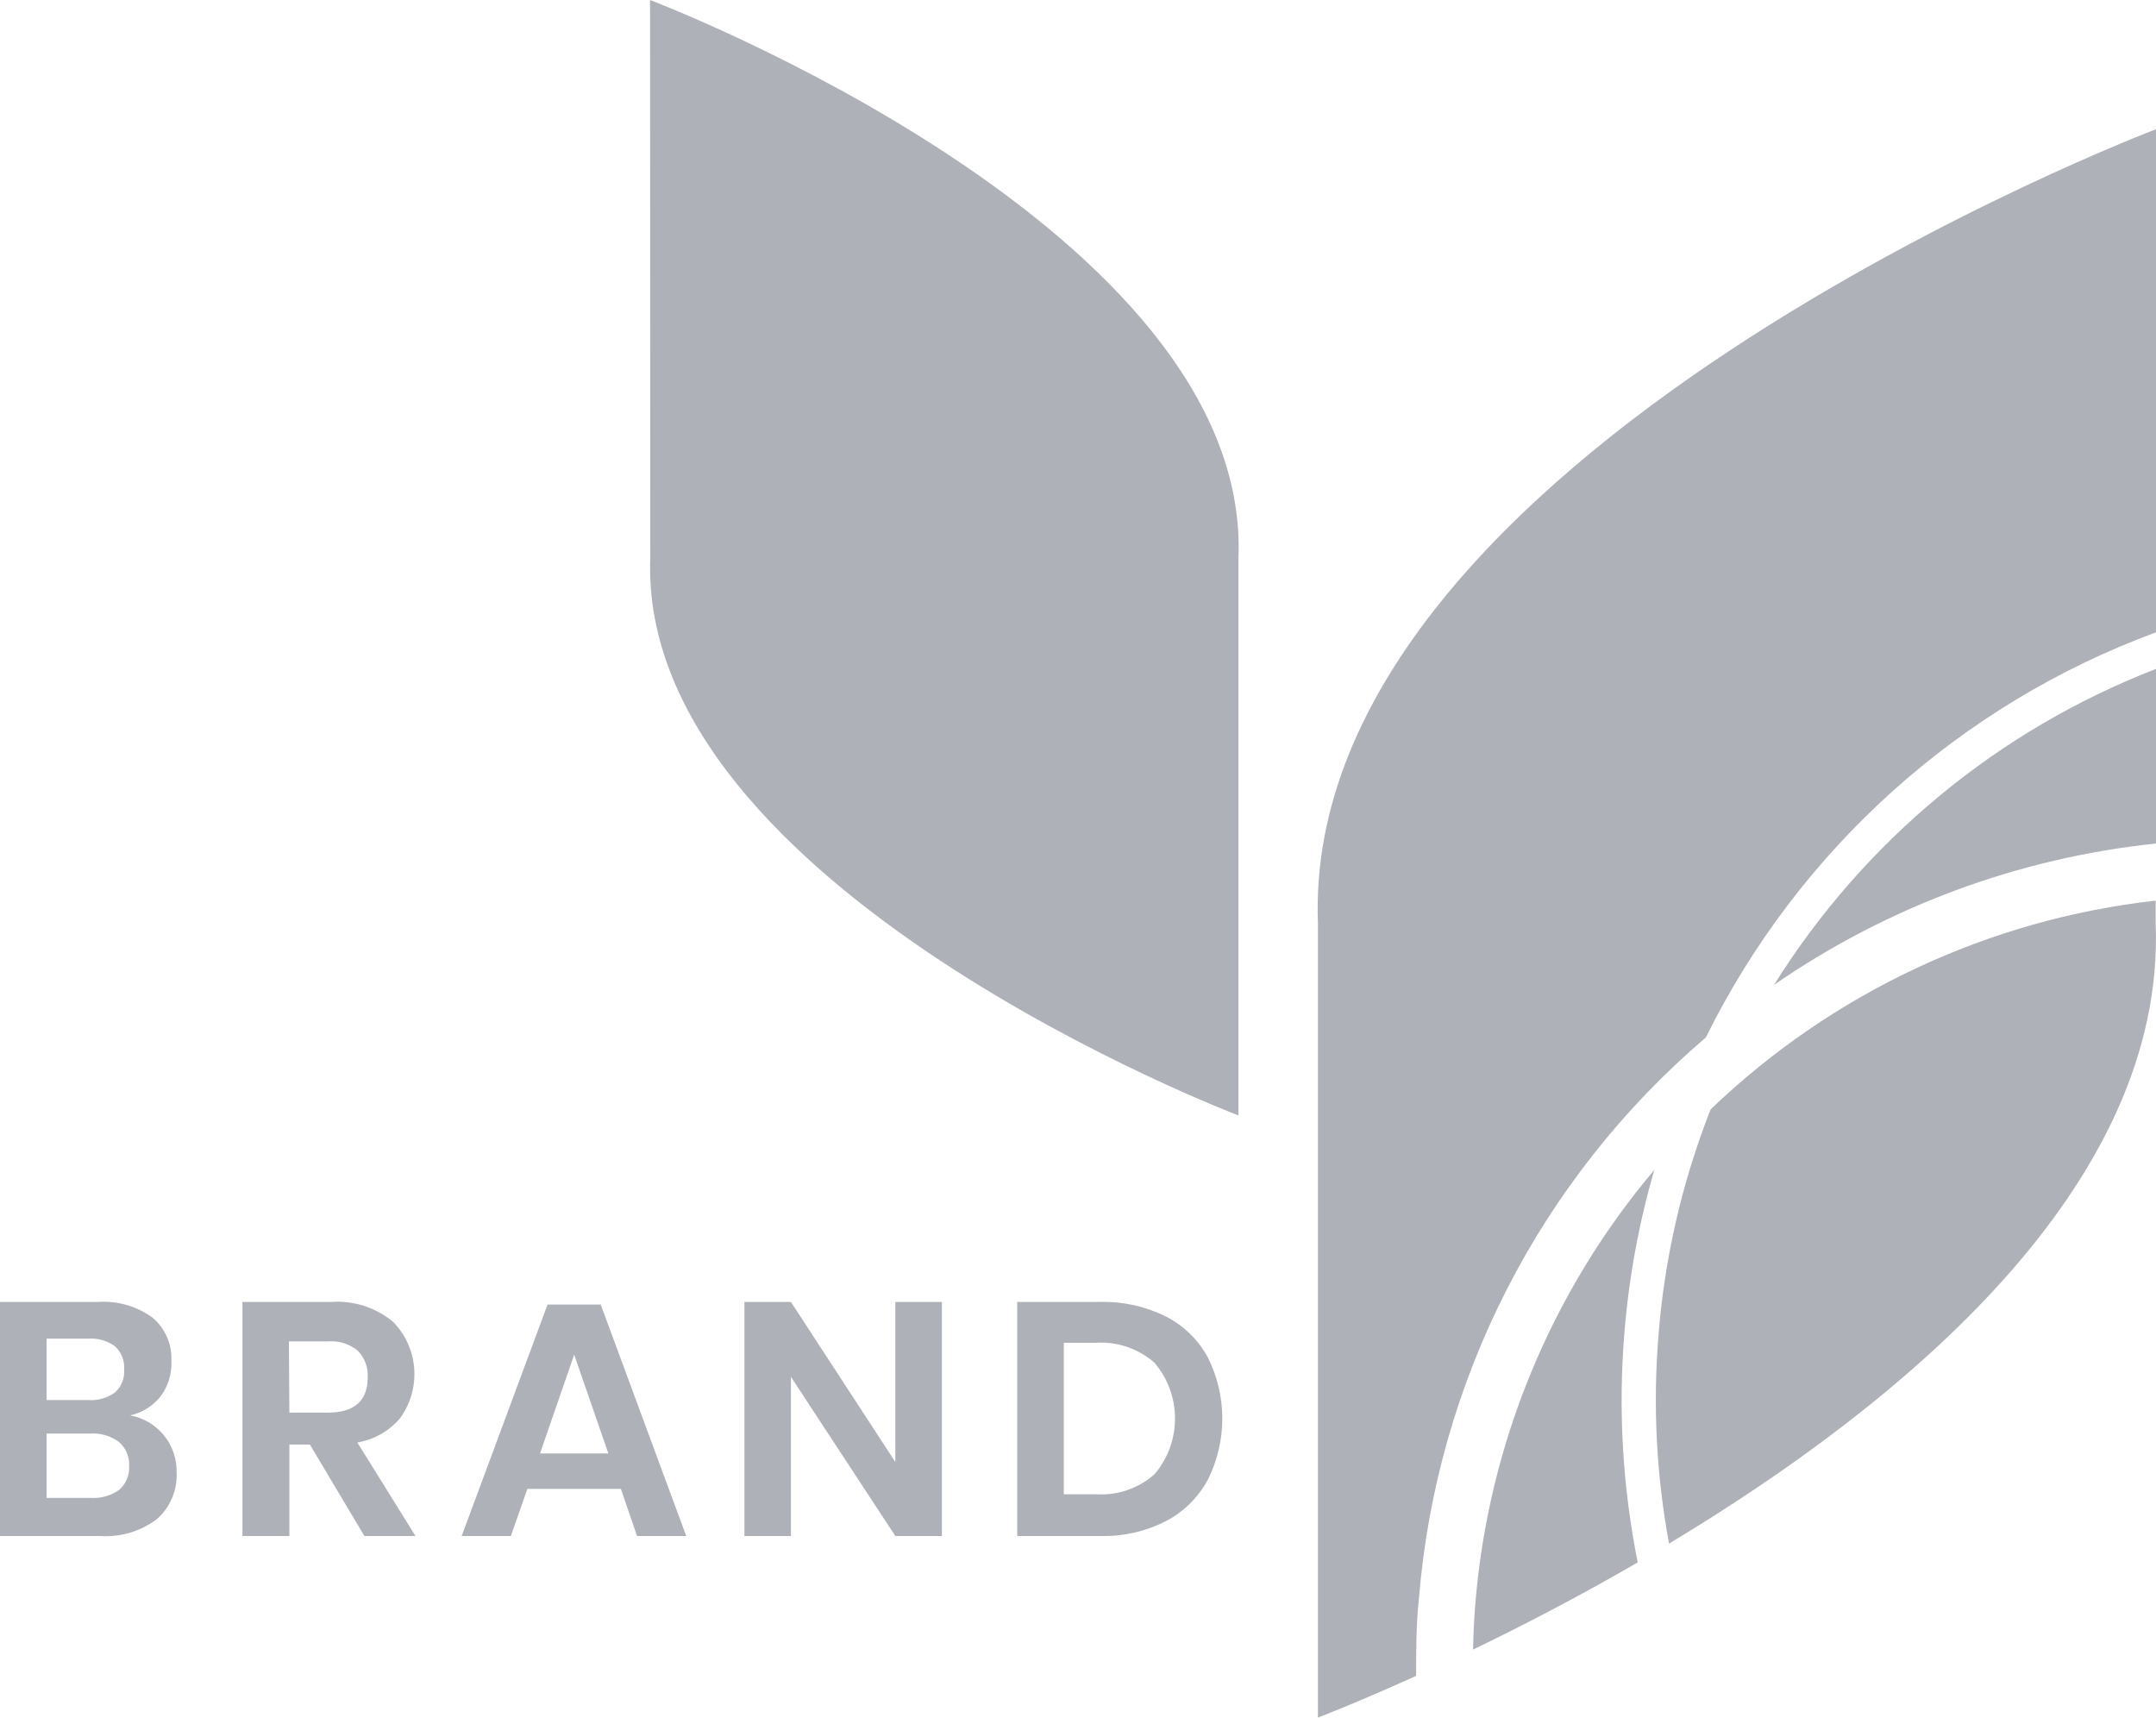
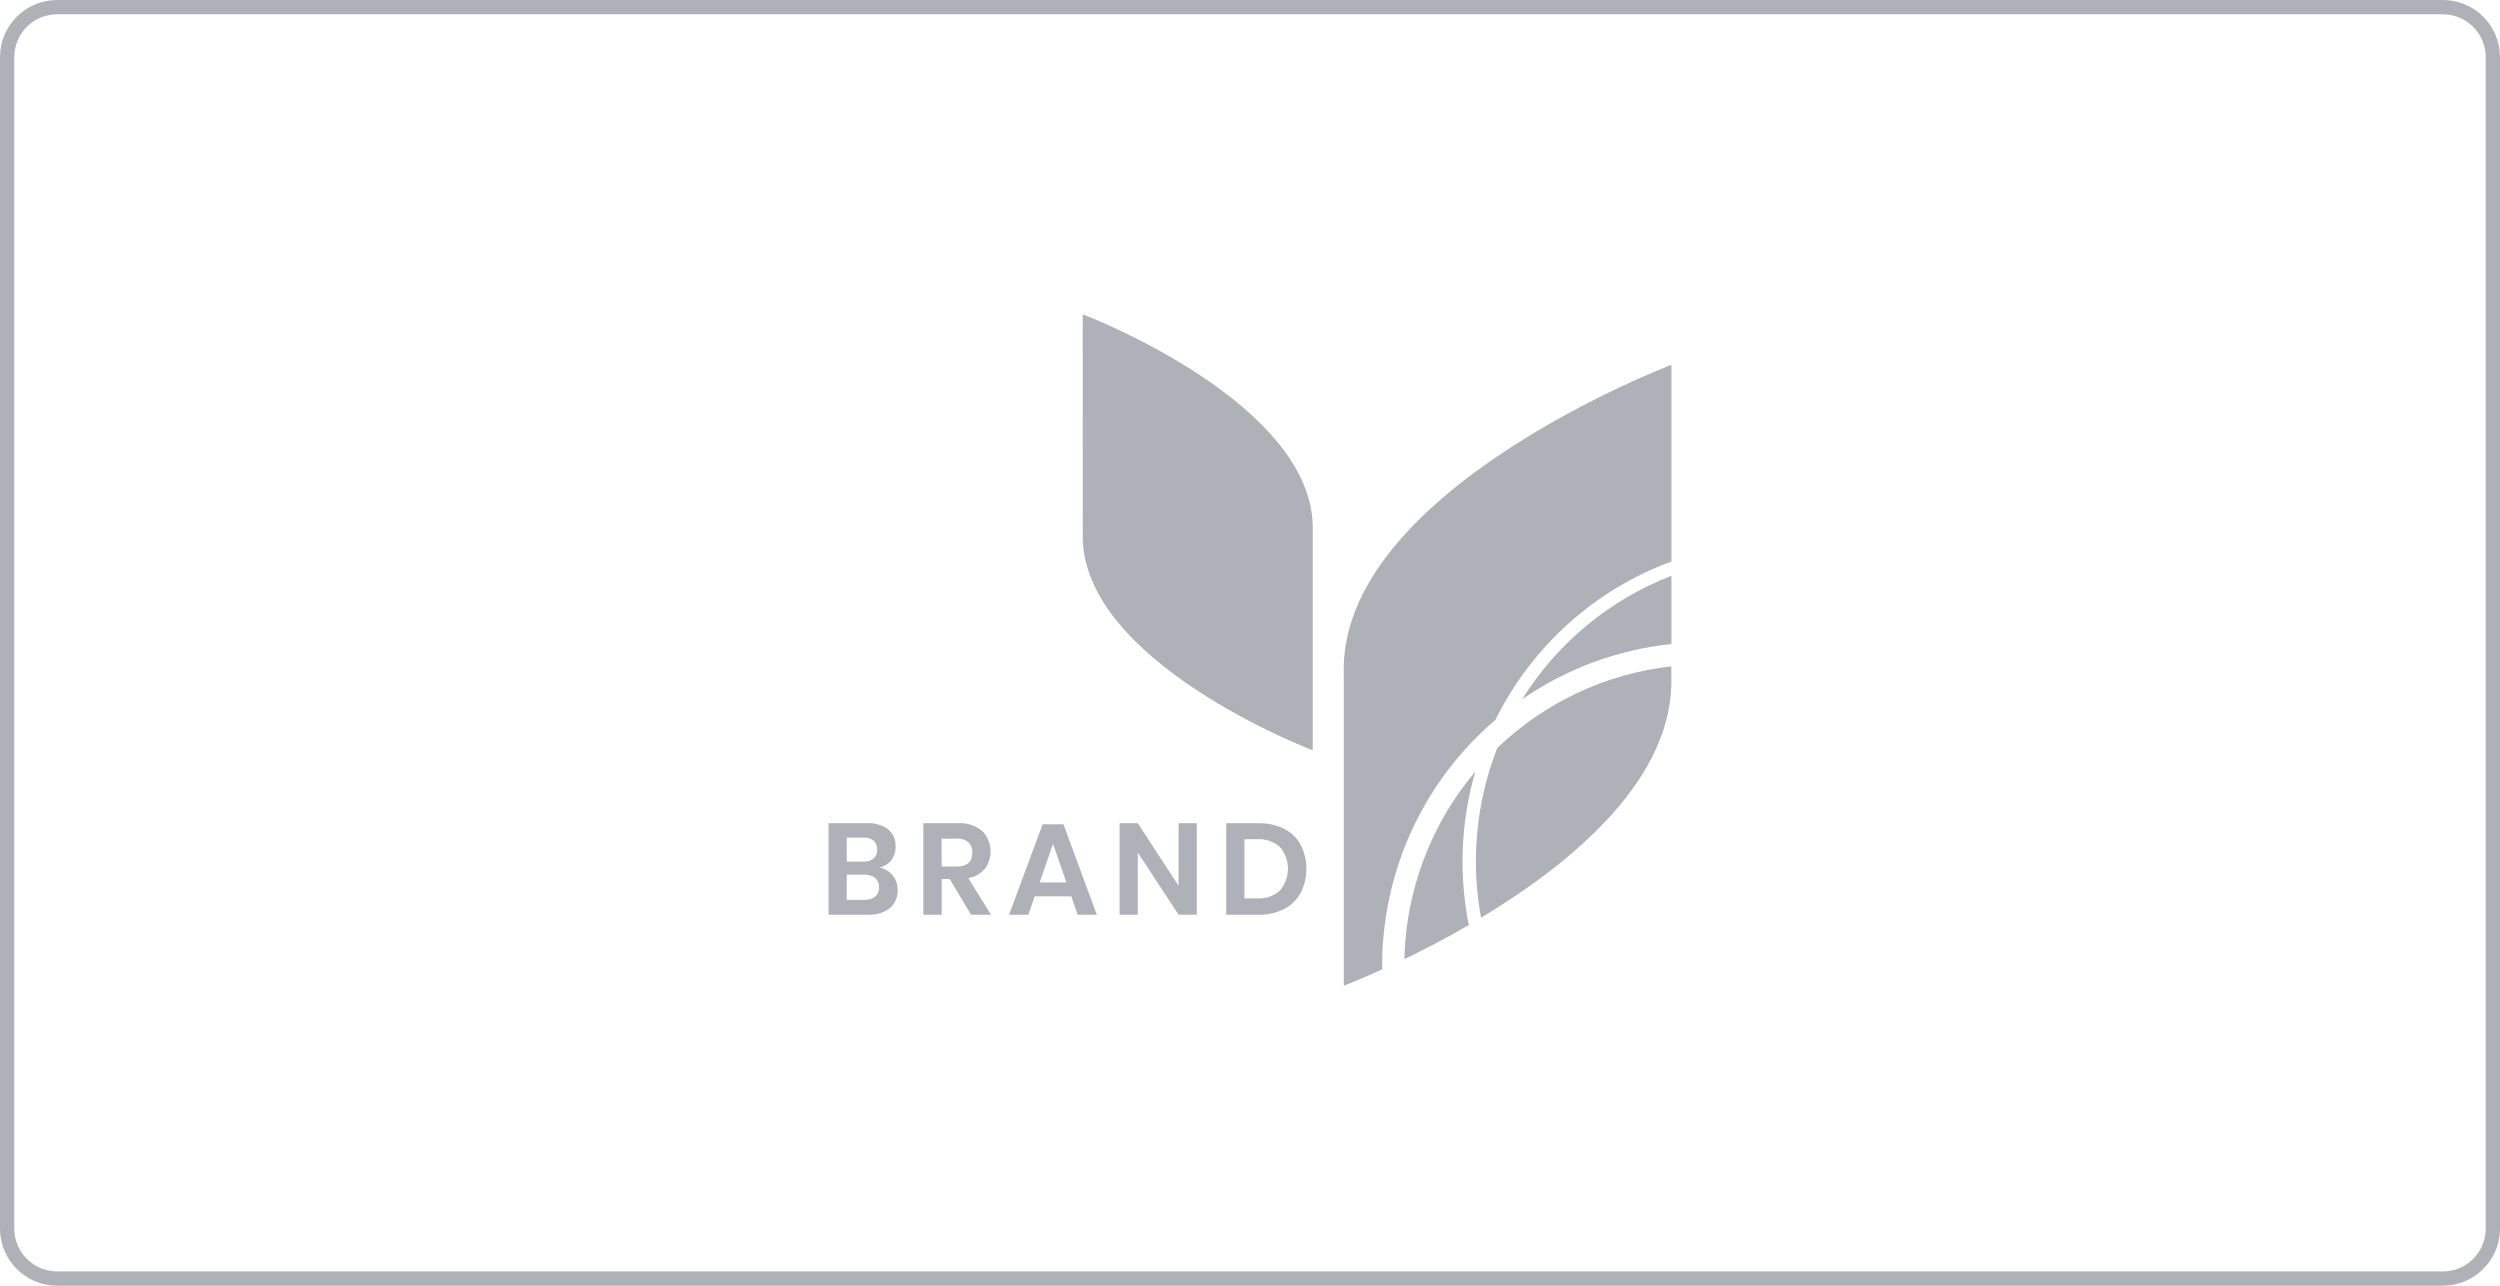
- <svg xmlns="http://www.w3.org/2000/svg" width="59" height="47" viewBox="0 0 59 47" fill="none">
-   <path d="M4.488 39.278C4.718 39.563 4.84 39.921 4.834 40.288C4.845 40.528 4.803 40.767 4.71 40.988C4.618 41.209 4.477 41.406 4.298 41.565C3.851 41.904 3.298 42.069 2.739 42.031H0V35.626H2.683C3.213 35.591 3.738 35.741 4.17 36.052C4.343 36.197 4.48 36.381 4.571 36.589C4.661 36.797 4.702 37.023 4.69 37.25C4.706 37.603 4.595 37.951 4.379 38.23C4.17 38.484 3.883 38.66 3.562 38.73C3.925 38.797 4.254 38.991 4.488 39.278ZM1.275 38.311H2.421C2.682 38.33 2.941 38.255 3.151 38.098C3.237 38.02 3.304 37.922 3.346 37.814C3.389 37.706 3.406 37.589 3.397 37.472C3.405 37.356 3.387 37.24 3.345 37.132C3.303 37.024 3.238 36.926 3.154 36.846C2.938 36.685 2.671 36.609 2.403 36.631H1.275V38.311ZM3.263 40.767C3.355 40.687 3.427 40.586 3.474 40.474C3.521 40.361 3.542 40.238 3.534 40.116C3.541 39.993 3.52 39.869 3.472 39.755C3.423 39.641 3.35 39.54 3.257 39.459C3.032 39.292 2.756 39.21 2.478 39.228H1.275V40.989H2.493C2.767 41.005 3.039 40.927 3.263 40.767Z" fill="#AFB1B8" />
-   <path d="M9.972 42.031L8.48 39.528H7.919V42.031H6.635V35.626H9.066C9.678 35.583 10.284 35.778 10.758 36.171C11.098 36.518 11.303 36.976 11.336 37.462C11.369 37.948 11.228 38.43 10.938 38.821C10.639 39.166 10.229 39.396 9.779 39.472L11.369 42.031H9.972ZM7.919 38.655H8.969C9.698 38.655 10.063 38.332 10.063 37.685C10.07 37.553 10.05 37.421 10.004 37.297C9.958 37.173 9.887 37.06 9.795 36.965C9.564 36.773 9.268 36.68 8.969 36.706H7.906L7.919 38.655Z" fill="#AFB1B8" />
-   <path d="M16.991 40.742H14.432L13.98 42.031H12.634L14.984 35.698H16.439L18.779 42.031H17.433L16.991 40.742ZM16.648 39.772L15.713 37.069L14.778 39.772H16.648Z" fill="#AFB1B8" />
-   <path d="M25.776 42.031H24.501L21.644 37.676V42.031H20.372V35.626H21.644L24.501 40.007V35.626H25.776V42.031Z" fill="#AFB1B8" />
-   <path d="M33.05 40.498C32.786 40.982 32.385 41.375 31.897 41.628C31.342 41.909 30.726 42.048 30.105 42.031H27.836V35.626H30.105C30.725 35.61 31.34 35.745 31.897 36.021C32.385 36.267 32.786 36.657 33.05 37.138C33.312 37.658 33.449 38.234 33.449 38.818C33.449 39.402 33.312 39.977 33.05 40.498ZM31.591 40.345C31.955 39.919 32.155 39.377 32.155 38.816C32.155 38.255 31.955 37.713 31.591 37.288C31.151 36.902 30.578 36.707 29.996 36.743H29.111V40.889H29.996C30.578 40.926 31.151 40.73 31.591 40.345Z" fill="#AFB1B8" />
-   <path d="M17.789 0C17.789 0 34.24 6.236 33.891 15.26V30.523C33.891 30.523 17.452 24.284 17.795 15.26L17.789 0Z" fill="#AFB1B8" />
-   <path d="M48.547 26.95C51.654 24.803 55.248 23.473 59 23.082V18.304C54.677 19.977 51.01 23.01 48.547 26.95Z" fill="#AFB1B8" />
-   <path d="M46.681 28.389C49.224 23.248 53.633 19.28 59 17.303V3.536C59 3.536 35.571 12.419 36.066 25.269V47C36.066 47 37.11 46.602 38.753 45.858C38.753 45.163 38.753 44.462 38.828 43.758C39.312 37.792 42.137 32.264 46.681 28.389Z" fill="#AFB1B8" />
-   <path d="M44.453 36.462C44.576 34.955 44.85 33.464 45.272 32.012C42.443 35.359 40.73 39.512 40.373 43.887C40.339 44.3 40.32 44.713 40.311 45.138C41.642 44.497 43.191 43.696 44.817 42.754C44.402 40.684 44.279 38.566 44.453 36.462Z" fill="#AFB1B8" />
-   <path d="M45.385 36.54C45.229 38.444 45.326 40.36 45.674 42.238C52.075 38.392 59.268 32.45 58.991 25.269V24.644C54.417 25.157 50.139 27.165 46.812 30.357C46.033 32.335 45.552 34.419 45.385 36.54Z" fill="#AFB1B8" />
+ <svg xmlns="http://www.w3.org/2000/svg" width="175" height="90" viewBox="0 0 175 90" fill="none">
+   <rect x="0.5" y="0.5" width="174" height="89" rx="3.5" stroke="#AFB1B8" />
+   <path d="M62.488 61.278C62.718 61.563 62.84 61.921 62.834 62.288C62.845 62.528 62.803 62.767 62.71 62.988C62.618 63.209 62.477 63.406 62.297 63.565C61.851 63.904 61.298 64.069 60.739 64.031H58V57.626H60.683C61.213 57.591 61.738 57.741 62.17 58.052C62.343 58.197 62.48 58.381 62.571 58.589C62.661 58.797 62.702 59.023 62.69 59.25C62.706 59.603 62.595 59.951 62.379 60.23C62.17 60.484 61.883 60.66 61.562 60.73C61.925 60.797 62.254 60.991 62.488 61.278ZM59.275 60.311H60.422C60.682 60.33 60.941 60.255 61.151 60.098C61.237 60.02 61.304 59.922 61.346 59.814C61.389 59.706 61.406 59.589 61.397 59.472C61.405 59.356 61.387 59.24 61.345 59.132C61.303 59.024 61.238 58.926 61.154 58.846C60.938 58.685 60.671 58.609 60.403 58.631H59.275V60.311ZM61.263 62.767C61.355 62.687 61.427 62.586 61.474 62.474C61.521 62.361 61.542 62.238 61.534 62.116C61.541 61.993 61.52 61.869 61.472 61.755C61.423 61.641 61.35 61.54 61.257 61.459C61.032 61.292 60.756 61.21 60.478 61.228H59.275V62.989H60.493C60.767 63.005 61.039 62.927 61.263 62.767Z" fill="#AFB1B8" />
+   <path d="M67.972 64.031L66.48 61.528H65.919V64.031H64.635V57.626H67.066C67.678 57.583 68.284 57.778 68.758 58.171C69.098 58.518 69.302 58.976 69.336 59.462C69.369 59.948 69.228 60.43 68.939 60.821C68.639 61.166 68.229 61.396 67.779 61.472L69.369 64.031H67.972ZM65.919 60.655H66.969C67.698 60.655 68.063 60.332 68.063 59.685C68.07 59.553 68.05 59.421 68.004 59.297C67.958 59.173 67.887 59.06 67.795 58.965C67.564 58.773 67.268 58.68 66.969 58.706H65.906L65.919 60.655Z" fill="#AFB1B8" />
+   <path d="M74.991 62.742H72.432L71.98 64.031H70.634L72.984 57.698H74.439L76.78 64.031H75.433L74.991 62.742ZM74.648 61.772L73.713 59.069L72.778 61.772H74.648Z" fill="#AFB1B8" />
+   <path d="M83.776 64.031H82.501L79.644 59.676V64.031H78.372V57.626H79.644L82.501 62.007V57.626H83.776V64.031Z" fill="#AFB1B8" />
+   <path d="M91.05 62.498C90.786 62.982 90.385 63.375 89.897 63.628C89.342 63.909 88.726 64.048 88.105 64.031H85.836V57.626H88.105C88.725 57.61 89.34 57.745 89.897 58.021C90.385 58.267 90.787 58.657 91.05 59.138C91.312 59.658 91.449 60.234 91.449 60.818C91.449 61.402 91.312 61.977 91.05 62.498ZM89.591 62.345C89.955 61.919 90.155 61.377 90.155 60.816C90.155 60.255 89.955 59.713 89.591 59.288C89.151 58.902 88.578 58.707 87.996 58.743H87.111V62.889H87.996C88.578 62.926 89.151 62.73 89.591 62.345Z" fill="#AFB1B8" />
+   <path d="M75.789 22C75.789 22 92.24 28.236 91.891 37.26V52.523C91.891 52.523 75.452 46.284 75.795 37.26L75.789 22Z" fill="#AFB1B8" />
+   <path d="M106.548 48.95C109.655 46.803 113.249 45.473 117 45.082V40.304C112.677 41.977 109.01 45.01 106.548 48.95Z" fill="#AFB1B8" />
+   <path d="M104.681 50.389C107.224 45.248 111.633 41.28 117 39.303V25.536C117 25.536 93.571 34.419 94.066 47.269V69C94.066 69 95.11 68.603 96.753 67.858C96.753 67.163 96.753 66.462 96.828 65.758C97.312 59.792 100.137 54.264 104.681 50.389Z" fill="#AFB1B8" />
+   <path d="M102.453 58.462C102.576 56.955 102.85 55.464 103.272 54.012C100.443 57.359 98.73 61.512 98.373 65.887C98.339 66.3 98.32 66.713 98.311 67.138C99.641 66.497 101.19 65.696 102.817 64.754C102.402 62.684 102.279 60.566 102.453 58.462Z" fill="#AFB1B8" />
+   <path d="M103.384 58.54C103.228 60.444 103.326 62.36 103.674 64.238C110.075 60.392 117.268 54.45 116.991 47.269V46.644C112.417 47.157 108.138 49.165 104.812 52.357C104.033 54.335 103.552 56.419 103.384 58.54Z" fill="#AFB1B8" />
</svg>
